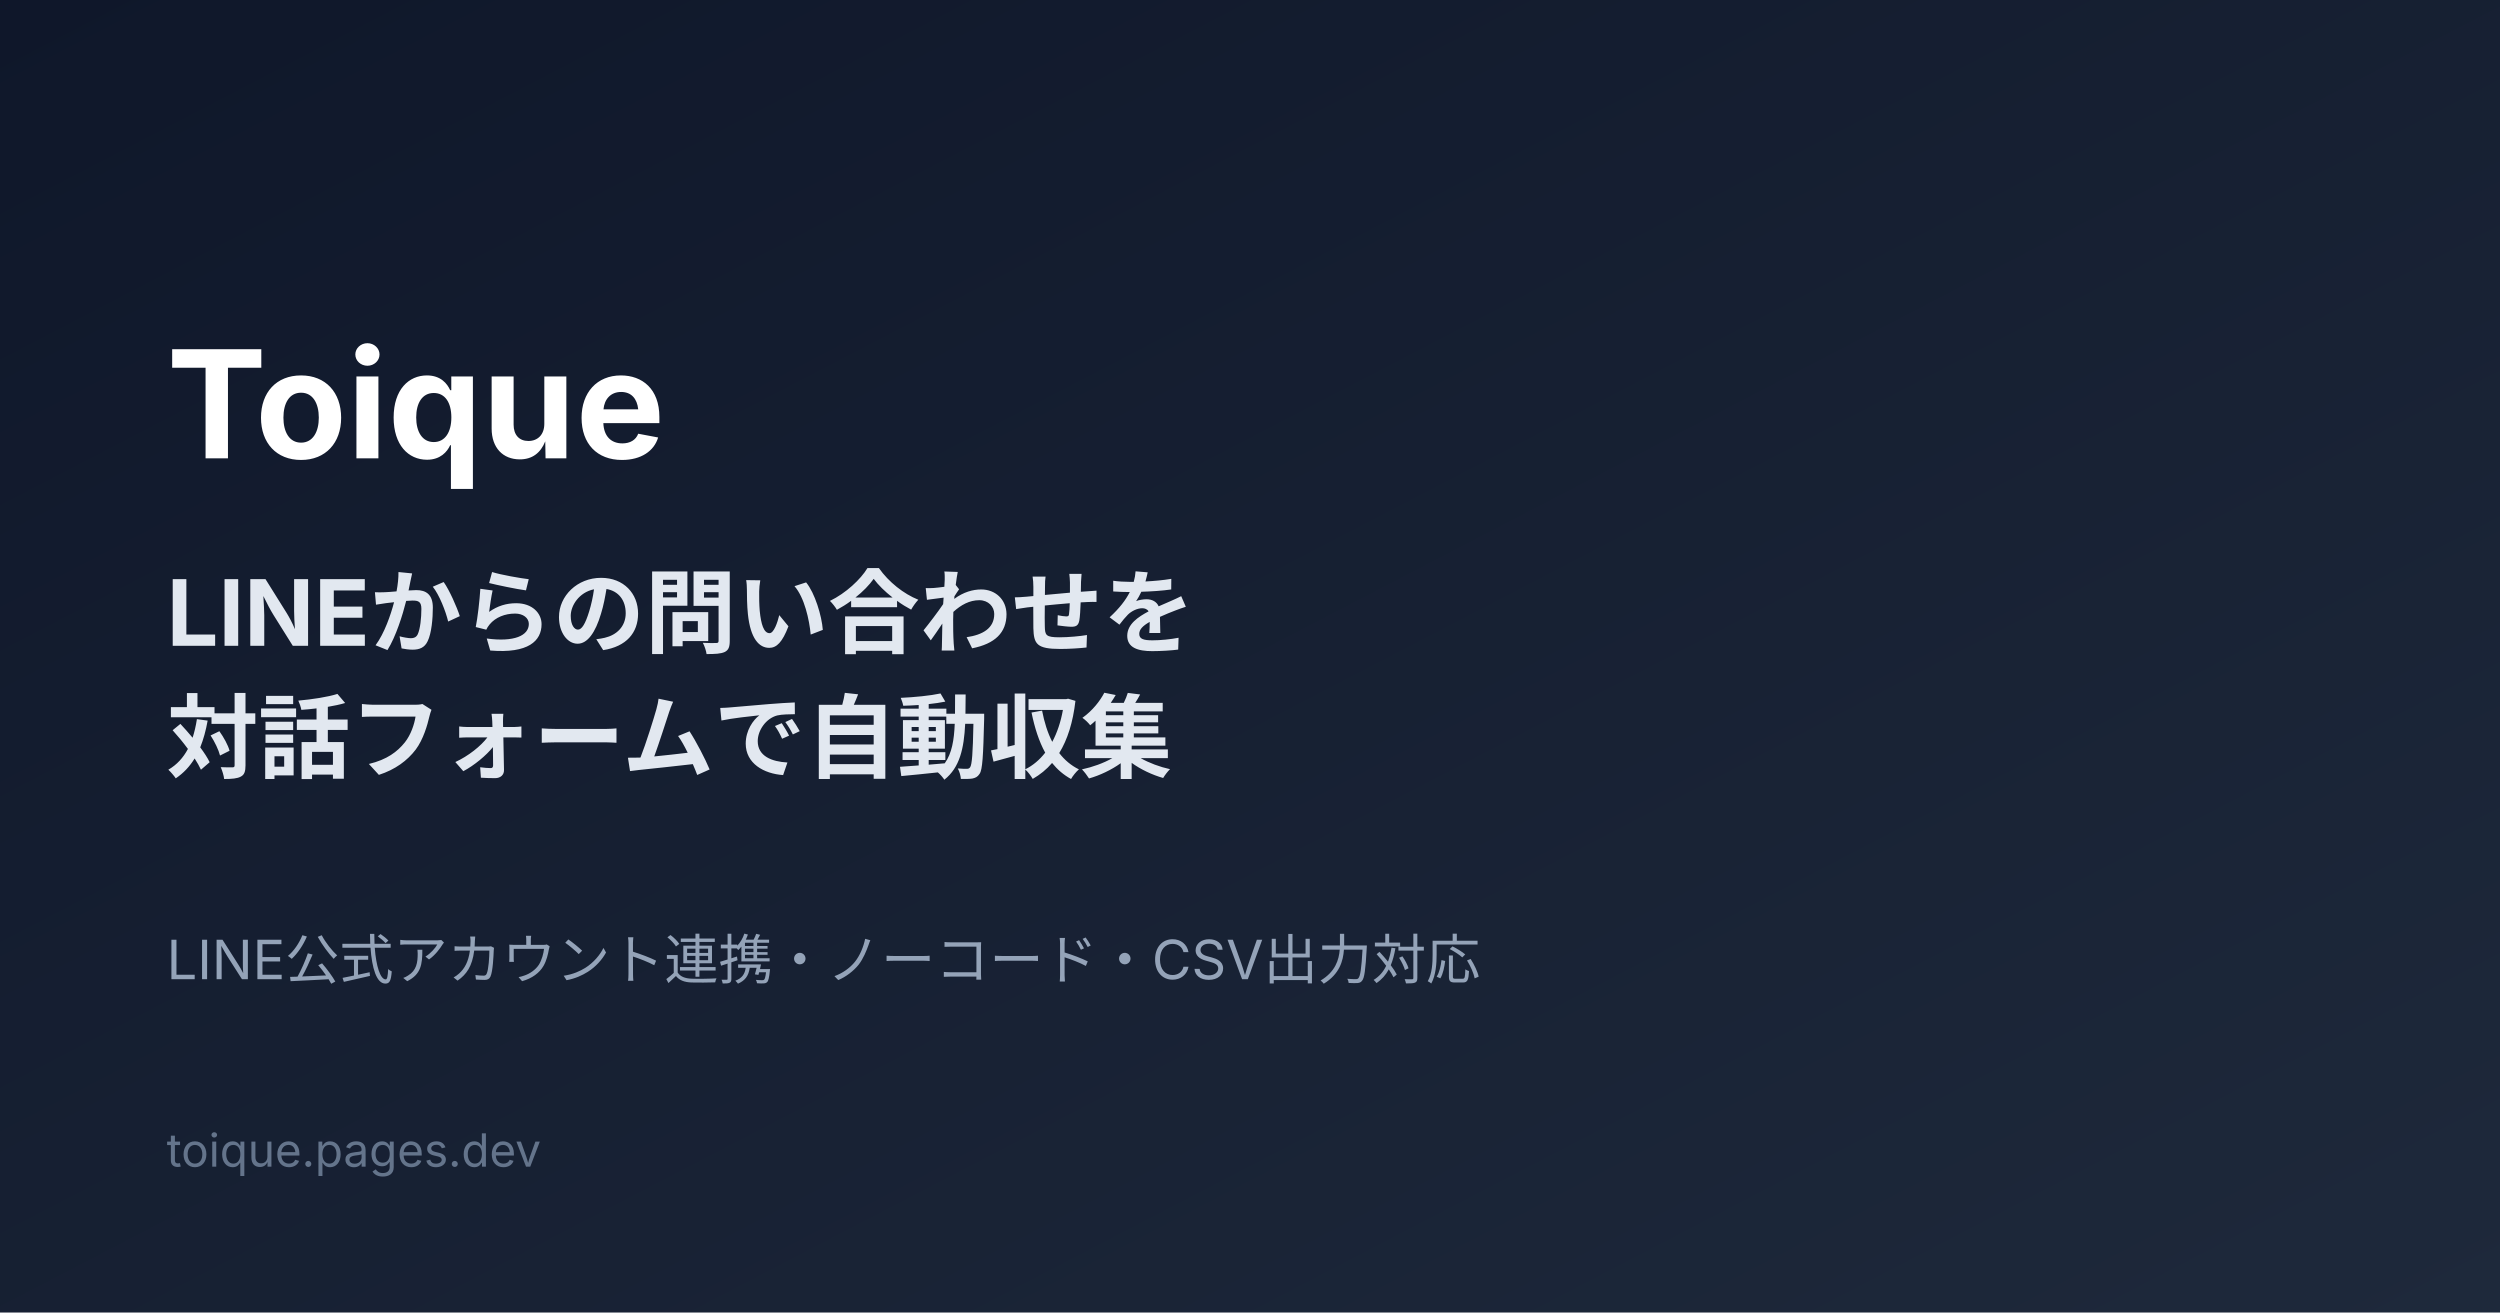
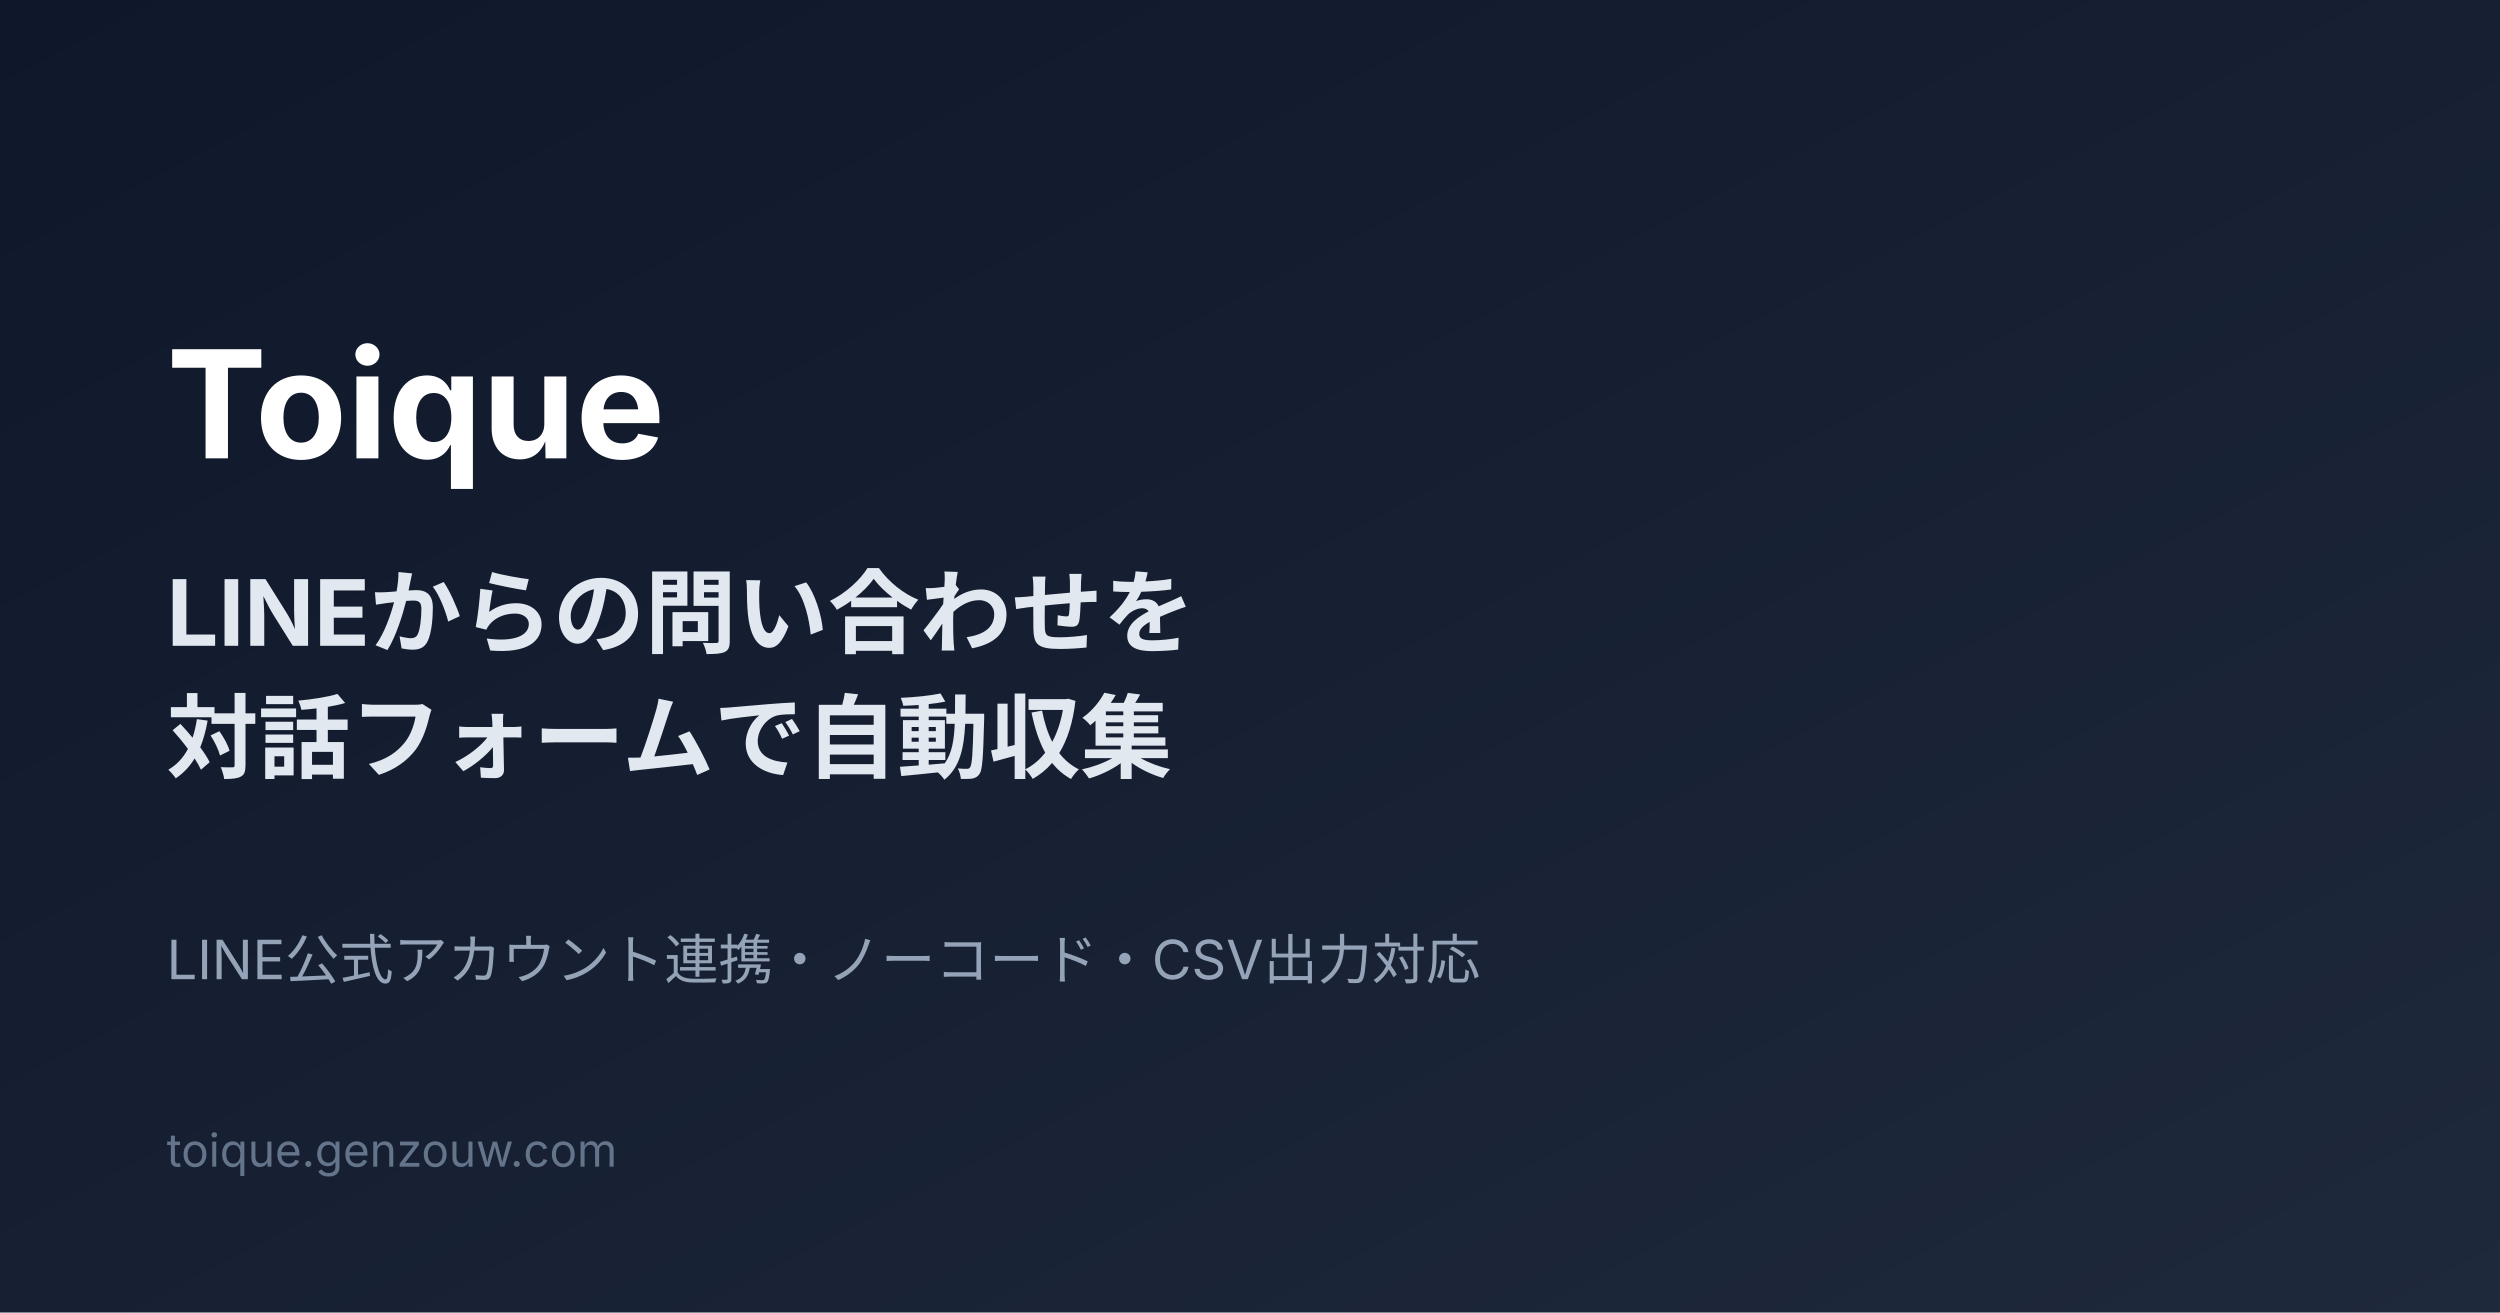
<svg xmlns="http://www.w3.org/2000/svg" width="1200" height="630" viewBox="0 0 1200 630">
  <defs>
    <linearGradient id="bg" x1="0%" y1="0%" x2="100%" y2="100%">
      <stop offset="0%" stop-color="#0f172a" />
      <stop offset="100%" stop-color="#1e293b" />
    </linearGradient>
  </defs>
  <rect width="1200" height="630" fill="url(#bg)" />
  <g fill="#ffffff" font-family="-apple-system, 'Hiragino Sans', 'Noto Sans JP', sans-serif">
    <text x="80" y="220" font-size="72" font-weight="700">Toique</text>
    <text x="80" y="310" font-size="44" font-weight="700" fill="#e2e8f0">LINEからの問い合わせを</text>
    <text x="80" y="370" font-size="44" font-weight="700" fill="#e2e8f0">対話フォームで自動収集</text>
    <text x="80" y="470" font-size="26" fill="#94a3b8">LINE公式アカウント連携・ノーコード・CSV出力対応</text>
-     <text x="80" y="560" font-size="22" fill="#64748b">toique.pages.dev</text>
+     <text x="80" y="560" font-size="22" fill="#64748b">toique.genzouw.com</text>
  </g>
</svg>
